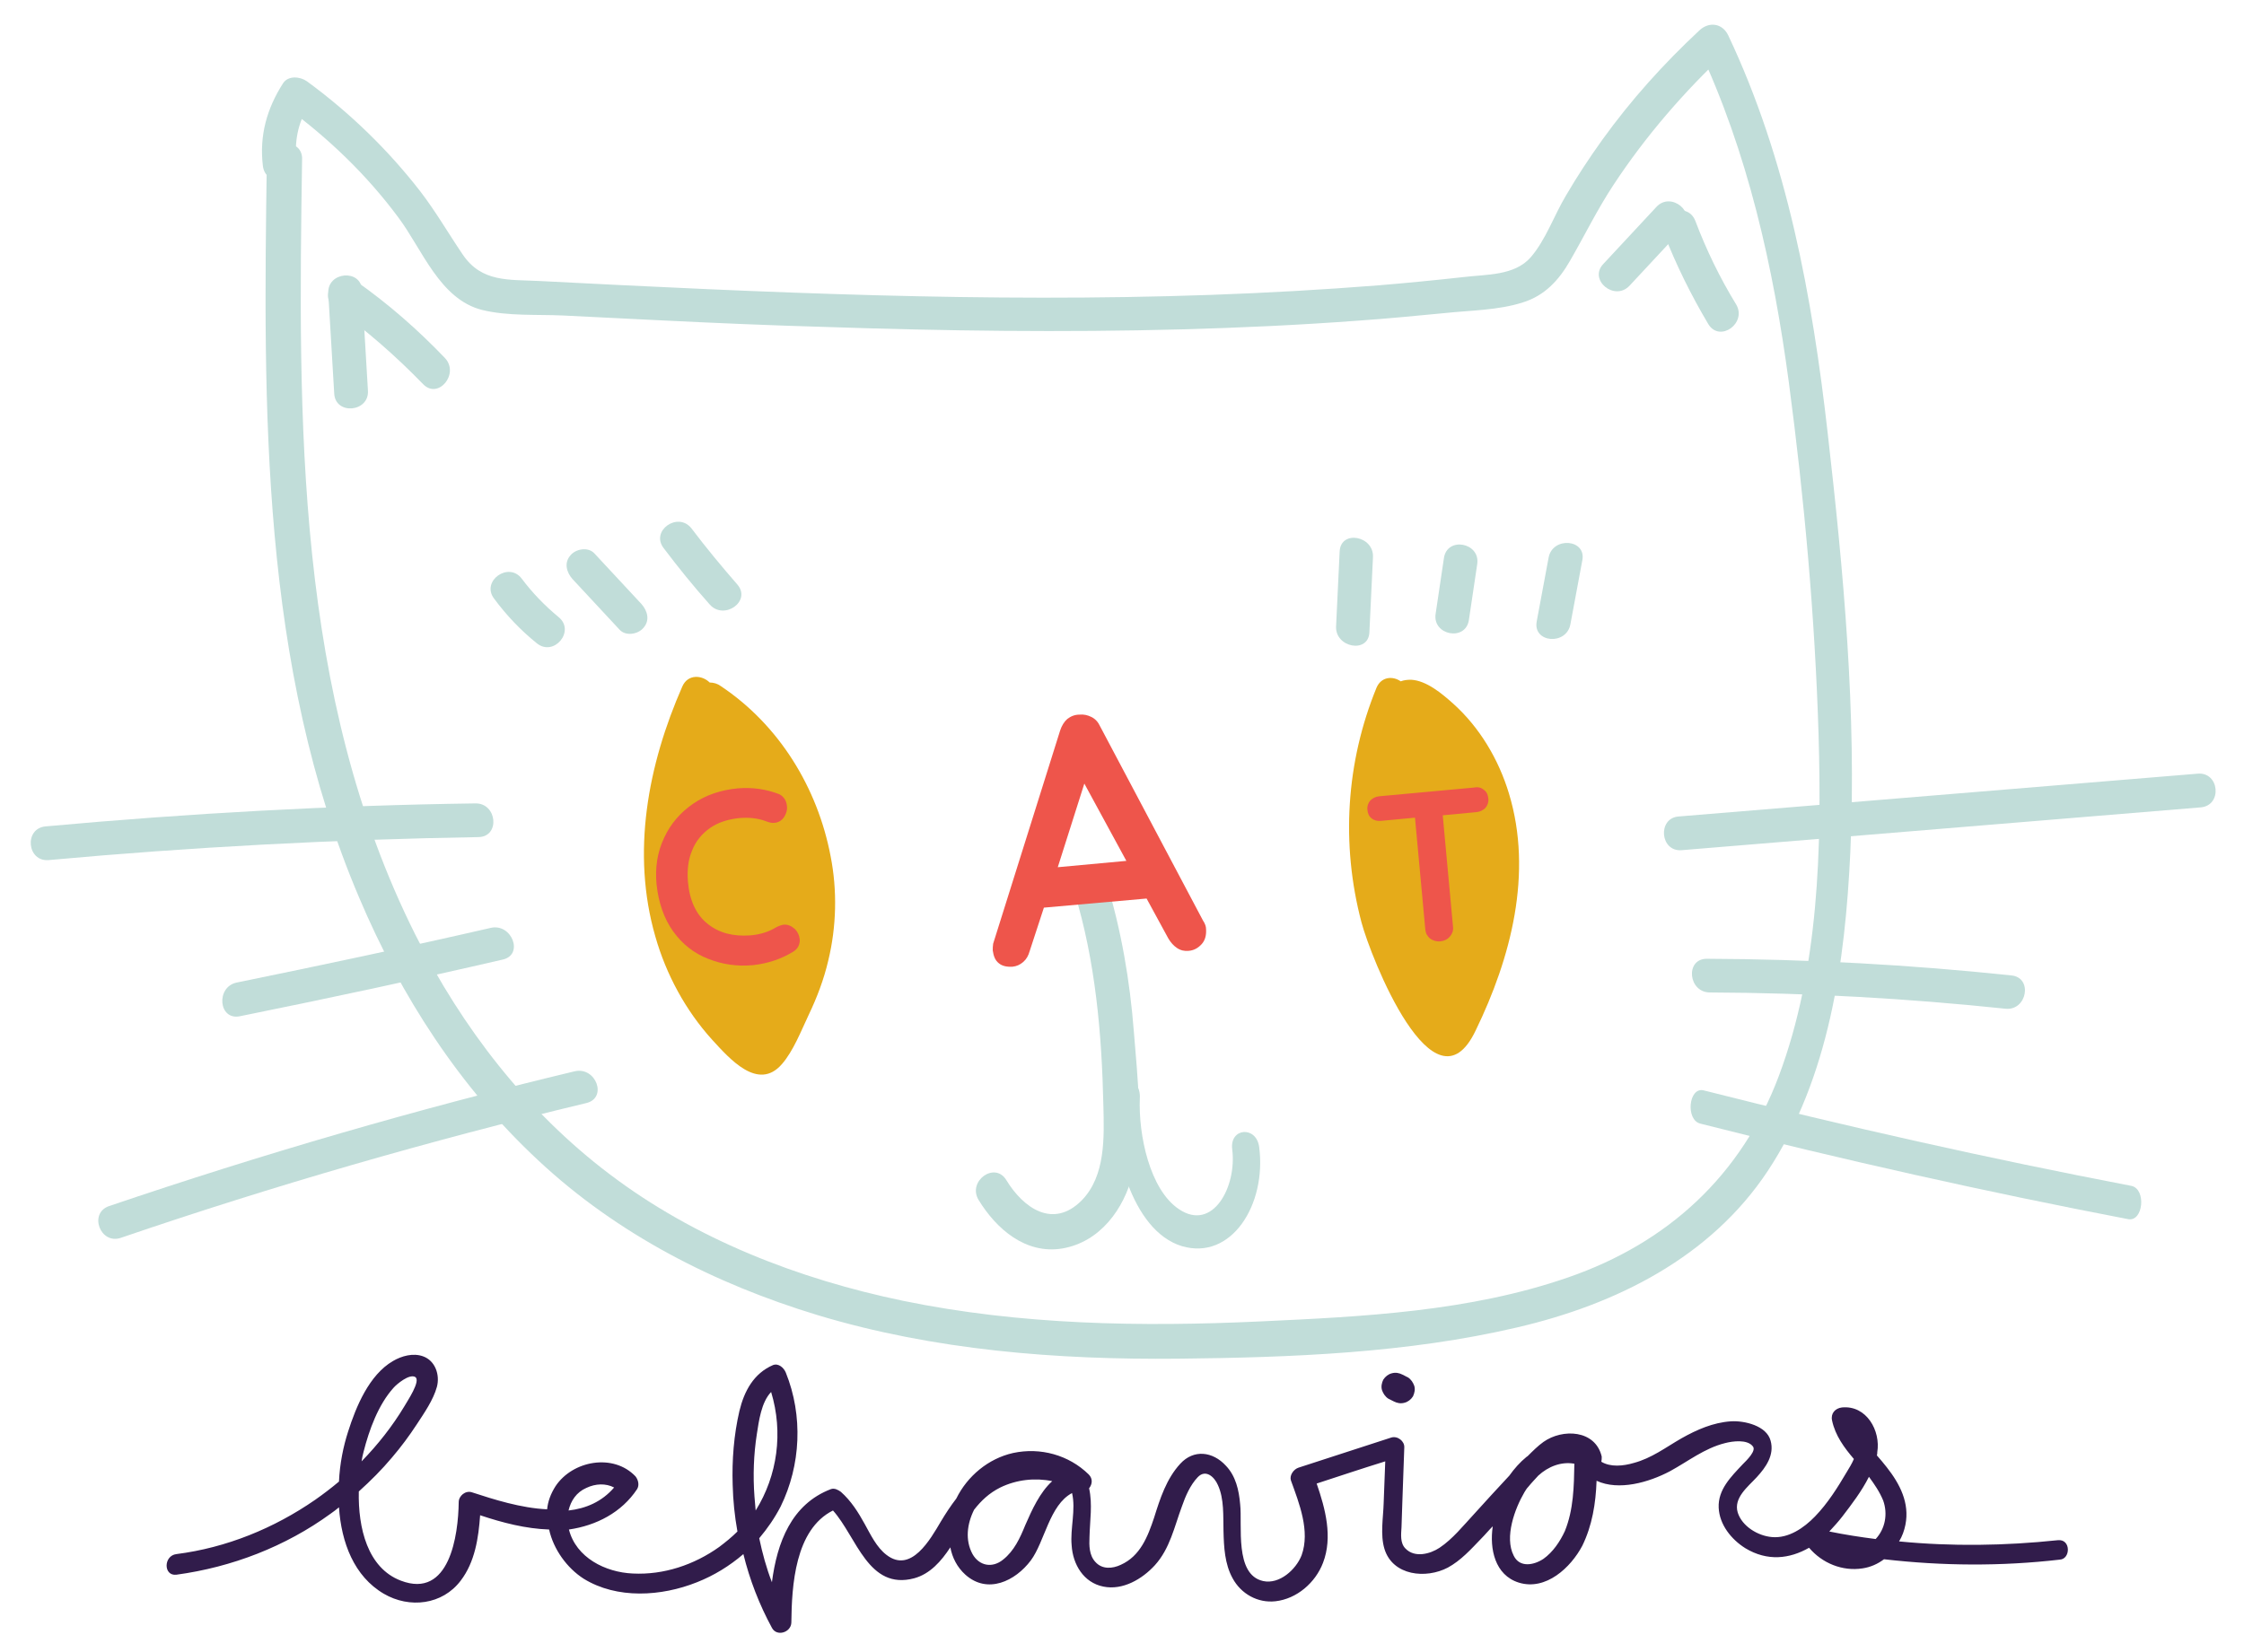
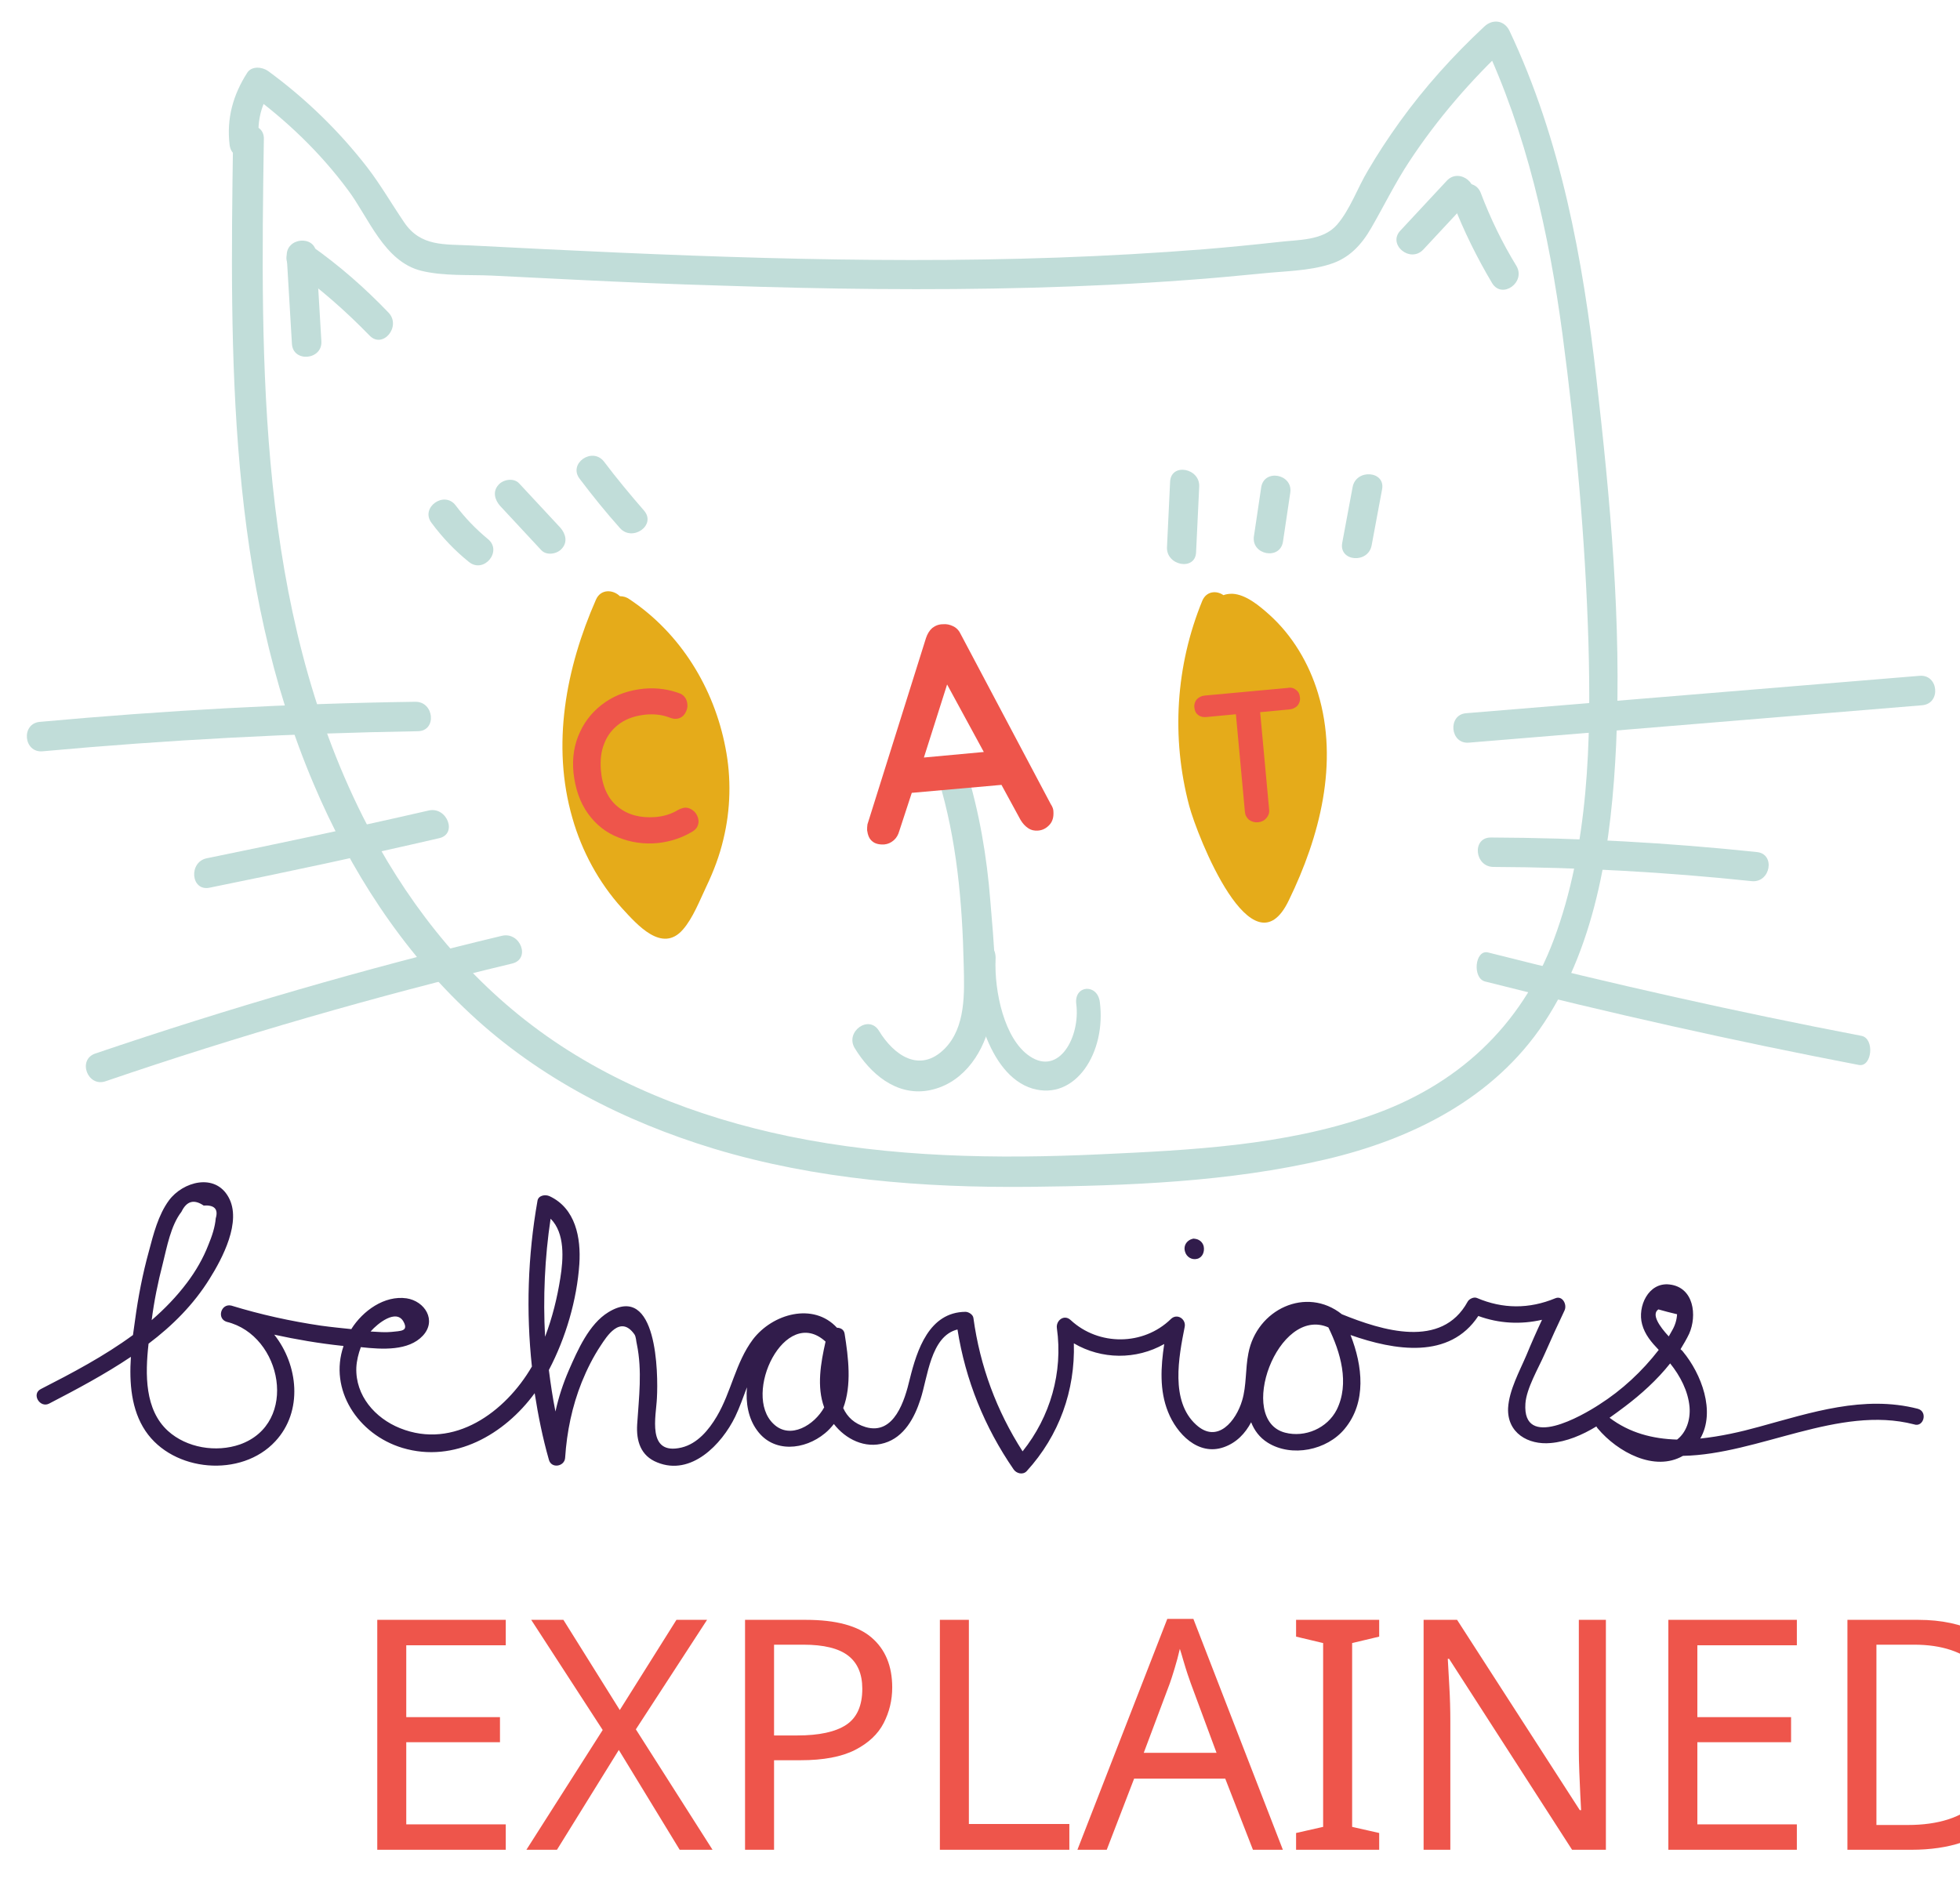
- <svg xmlns="http://www.w3.org/2000/svg" version="1.1" id="Layer_1" x="0px" y="0px" viewBox="0 0 566 416.7" style="enable-background:new 0 0 566 416.7;" xml:space="preserve">
+ <svg xmlns="http://www.w3.org/2000/svg" version="1.1" id="Layer_1" x="0px" y="0px" viewBox="0 0 566 543.5" style="enable-background:new 0 0 566 543.5;" xml:space="preserve">
  <style type="text/css">
	.st0{fill:#E5AB1A;}
	.st1{fill:#C1DDD9;}
	.st2{fill:#EE554B;}
	.st3{fill:#311C4B;}
+ 	.st4{fill:none;}
+ 	.st5{font-family:'FjallaOne-Regular';}
+ 	.st6{font-size:93px;}
</style>
  <path class="st0" d="M209.5,216c-3.3-17.3-13-33.1-27.7-42.9c-0.8-0.6-1.8-0.9-2.8-0.9c-1.9-1.9-5.5-2.2-6.9,1  c-8.7,19.8-12.9,42-6.8,63.1c2.7,9.5,7.6,18.6,14.3,26c4.4,4.8,11.6,13.1,17.6,6.2c2.9-3.3,4.9-8.5,6.8-12.5  c2.1-4.4,3.8-8.9,4.9-13.6C211,233.8,211.2,224.6,209.5,216z M191.9,196.3c0.1-0.3,0.2-0.6,0.3-0.9c0.5,0.8,1,1.7,1.5,2.5  C193.2,197.4,192.6,196.9,191.9,196.3z M180.9,183.2c0-0.1,0-0.1,0.1-0.2c0.1,0.1,0.1,0.1,0.2,0.2C181,183.3,181,183.2,180.9,183.2z  " />
  <path class="st1" d="M67.3,40.7c-0.9,62.4-1.6,127.3,23.3,185.8c10.5,24.8,25.4,47.9,45.2,66.3c19.9,18.6,44.4,31.1,70.4,39  c29.5,8.9,60.4,11.3,91.1,11c28.4-0.3,57.7-1.4,85.4-7.9c24.9-5.8,48.7-17.6,63.2-39.5c15.5-23.5,19.5-52.8,20.8-80.3  c1.6-35.2-1.7-70.8-5.7-105.8c-3.9-34.4-10.2-68.9-25.1-100.4c-1.5-3.1-4.9-3.5-7.3-1.2c-9,8.4-17.2,17.5-24.4,27.5  c-3.3,4.6-6.4,9.3-9.2,14.1c-3,5-5.1,11.2-8.9,15.6c-4.1,4.7-11.2,4.3-16.9,5c-7.2,0.8-14.4,1.5-21.6,2.1c-14,1.1-28.1,1.9-42.2,2.4  c-56.5,2-113-0.6-169.3-3.5c-7.8-0.4-14.6,0.4-19.4-6.7c-3.6-5.3-6.7-10.7-10.6-15.8c-8.2-10.6-17.9-20-28.7-27.9  c-1.7-1.2-4.7-1.5-6,0.5c-4.1,6.4-6,13.2-5.1,20.8c0.6,5.5,9.1,4.7,8.5-0.8c-0.6-5.2,0.3-10.1,3.2-14.6c-2,0.2-4,0.4-6,0.5  c10.8,7.9,20.5,17.2,28.5,28c6,8,10.4,20.6,21.1,23.3c6.5,1.6,13.8,1.1,20.4,1.4c8.1,0.4,16.1,0.8,24.2,1.2  c14.1,0.7,28.2,1.3,42.3,1.7c29.8,1,59.7,1.4,89.5,0.6c14.9-0.4,29.8-1.1,44.6-2.2c7.2-0.5,14.4-1.2,21.7-1.9  c6.5-0.7,13.6-0.7,19.8-2.7c5.5-1.7,9.1-5.6,11.9-10.5c3.7-6.4,6.9-13,11-19.2c8.1-12.3,17.8-23.5,28.6-33.6  c-2.4-0.4-4.9-0.8-7.3-1.2c12.6,26.7,19,55.6,22.9,84.7c3.9,29.4,6.6,59.3,7.5,89c0.8,28.4,0.1,58.9-10,85.9  c-9.4,25.1-28,42.2-53.2,50.9c-24.8,8.6-51.7,9.9-77.7,11.1c-30.1,1.4-60.4,0.9-90-5.2c-26.5-5.5-52.5-15.6-74.1-32  c-20.9-15.8-37.2-37-48.9-60.3c-30.4-60.6-29.6-130-28.6-196.1C75.9,34.5,67.4,35.3,67.3,40.7L67.3,40.7z" />
  <path class="st1" d="M417.8,52.2c-4.5,4.8-8.9,9.6-13.4,14.4c-3.8,4,2.8,9.5,6.6,5.5c4.5-4.8,8.9-9.6,13.4-14.4  C428.1,53.7,421.5,48.2,417.8,52.2L417.8,52.2z" />
  <path class="st1" d="M419.6,58.7c3.1,8,6.9,15.7,11.3,23.1c2.9,4.7,9.8-0.3,7-5c-4.1-6.7-7.5-13.7-10.3-21.1  C425.6,50.6,417.6,53.6,419.6,58.7L419.6,58.7z" />
  <path class="st1" d="M82.8,74c0.5,8.4,1,16.8,1.5,25.3c0.3,5.5,8.9,4.7,8.5-0.8c-0.5-8.4-1-16.8-1.5-25.3  C91.1,67.8,82.5,68.5,82.8,74L82.8,74z" />
  <path class="st1" d="M84.4,77.6c8,5.7,15.4,12.2,22.3,19.3c3.8,4,9.3-2.6,5.5-6.6C105.4,83.2,98,76.7,89.9,71  C85.4,67.9,79.9,74.4,84.4,77.6L84.4,77.6z" />
  <path class="st1" d="M337.9,139.1c-0.3,6.3-0.6,12.6-0.9,18.9c-0.3,5.4,8.2,7,8.4,1.5c0.3-6.3,0.6-12.6,0.9-18.9  C346.6,135.2,338.2,133.6,337.9,139.1L337.9,139.1z" />
  <path class="st1" d="M364.2,140.8c-0.7,4.7-1.4,9.4-2.1,14.1c-0.8,5.4,7.6,7,8.4,1.5c0.7-4.7,1.4-9.4,2.1-14.1  C373.4,136.9,365,135.3,364.2,140.8L364.2,140.8z" />
  <path class="st1" d="M390.6,140.7c-1,5.4-2,10.7-3,16.1c-1,5.4,7.5,6.1,8.5,0.7c1-5.4,2-10.7,3-16.1  C400.2,136,391.6,135.3,390.6,140.7L390.6,140.7z" />
  <path class="st1" d="M124.6,151c3.1,4.2,6.7,8,10.8,11.3c4.3,3.5,9.8-3.1,5.5-6.6c-3.5-2.9-6.6-6.1-9.3-9.7  C128.3,141.6,121.3,146.6,124.6,151L124.6,151z" />
  <path class="st1" d="M144.4,146.1c4,4.3,7.9,8.5,11.9,12.8c1.6,1.7,4.7,1.1,6-0.5c1.7-1.9,1-4.3-0.5-6c-4-4.3-7.9-8.5-11.9-12.8  c-1.6-1.7-4.7-1.1-6,0.5C142.2,142,142.9,144.4,144.4,146.1L144.4,146.1z" />
  <path class="st1" d="M167.4,138.3c3.7,4.9,7.5,9.6,11.6,14.2c3.6,4.1,10.6-0.8,7-5c-4-4.6-7.9-9.3-11.6-14.2  C171,129,164,133.9,167.4,138.3L167.4,138.3z" />
  <path class="st0" d="M380.6,200.2c-2.6-8.6-7.4-16.7-14.1-22.7c-2.8-2.5-6.7-5.8-10.6-6c-1,0-1.8,0.1-2.6,0.4  c-2-1.4-4.9-1.2-6.1,1.6c-7.7,18.8-9,39.5-3.8,59.2c2.3,8.7,18.3,49.4,28.8,27.3C381.1,241.7,386.7,220.3,380.6,200.2z" />
  <path class="st1" d="M271,225.1c5.3,17.4,6.9,35.6,7.3,53.7c0.2,8.1,0.6,17.9-5.5,24.1c-7.2,7.2-14.7,1.9-19-5.2  c-2.9-4.7-9.8,0.3-7,5c4.5,7.4,11.9,13.8,21.1,12.3c9.5-1.6,15.6-9.9,17.8-18.8c2.8-11.3,1.2-24.4,0.3-35.8c-1-13-3.2-25.8-7-38.2  C277.5,216.8,269.4,219.8,271,225.1L271,225.1z" />
  <path class="st1" d="M280.8,275.3c-0.6,13.9,4.5,35.2,17.3,39.1c12.5,3.7,21.4-10.5,19.5-25c-0.7-5.4-7.5-4.9-6.8,0.6  c1.2,9.4-4.9,20.8-13.4,15.1c-7.4-4.9-10.3-18.8-9.9-28.1C287.8,271.5,281,269.8,280.8,275.3L280.8,275.3z" />
  <path class="st1" d="M424.2,214.5c43.6-3.6,87.2-7.2,130.9-10.8c5.5-0.5,4.7-9-0.8-8.5c-43.6,3.6-87.2,7.2-130.9,10.8  C418,206.4,418.7,215,424.2,214.5L424.2,214.5z" />
  <path class="st1" d="M431.3,250.4c24.9,0.1,49.8,1.5,74.5,4.1c5.5,0.6,7-7.9,1.5-8.4c-25.5-2.7-51.2-4.1-76.8-4.2  C425,241.9,425.8,250.4,431.3,250.4L431.3,250.4z" />
  <path class="st1" d="M428.9,283.5c35.9,9.1,71.9,17.2,107.9,24.1c3.8,0.7,4.6-7.6,0.8-8.4c-36-6.9-72-15-107.9-24.1  C425.9,274.2,425.1,282.6,428.9,283.5L428.9,283.5z" />
  <path class="st1" d="M119.9,202.7c-36.2,0.5-72.3,2.5-108.4,5.8c-5.5,0.5-4.7,9,0.8,8.5c36-3.3,72.2-5.2,108.4-5.8  C126.2,211.1,125.4,202.6,119.9,202.7L119.9,202.7z" />
  <path class="st1" d="M123.8,234.1c-21.3,4.9-42.6,9.4-64.1,13.8c-5.3,1.1-4.6,9.6,0.8,8.5c22.2-4.5,44.3-9.2,66.3-14.3  C132.2,240.9,129.1,232.9,123.8,234.1L123.8,234.1z" />
  <path class="st1" d="M144.9,270.3c-39.7,9.5-78.8,20.9-117.4,34c-5.2,1.8-2.2,9.8,3,8c38.6-13.2,77.8-24.5,117.4-34  C153.3,277,150.3,269,144.9,270.3L144.9,270.3z" />
  <g>
    <path class="st2" d="M304.2,234.4c0.1,1.5-0.2,2.8-1.1,3.8s-2,1.6-3.3,1.7c-1,0.1-2-0.1-2.9-0.7c-0.9-0.6-1.6-1.4-2.2-2.4   l-5.5-10.1l-25.9,2.3l-3.6,11c-0.3,1.1-0.8,2-1.6,2.7c-0.8,0.7-1.7,1.1-2.7,1.2c-1.5,0.1-2.7-0.2-3.5-0.9c-0.9-0.7-1.3-1.8-1.5-3.2   c0-0.5,0-1.1,0.1-1.7l16.9-53.8c0.4-1.2,1-2.2,1.8-2.9c0.9-0.7,1.9-1.1,3.1-1.1c1-0.1,2,0.1,3,0.6s1.7,1.3,2.2,2.4l25.9,48.9   C304,233.1,304.2,233.8,304.2,234.4z M266.8,218.8l17.3-1.6l-10.6-19.5L266.8,218.8z" />
  </g>
  <g>
    <path class="st2" d="M374.3,199.3c0.7,0.5,1,1.2,1.1,2.2c0.1,0.9-0.2,1.7-0.7,2.3c-0.6,0.6-1.3,1-2.3,1.1l-8.5,0.8l2.6,28.2   c0.1,0.9-0.2,1.7-0.8,2.4c-0.6,0.7-1.4,1.1-2.4,1.2c-1,0.1-1.9-0.2-2.6-0.7c-0.7-0.6-1.1-1.3-1.2-2.3l-2.6-28.2l-8.5,0.8   c-1,0.1-1.8-0.1-2.4-0.6c-0.7-0.5-1-1.2-1.1-2.2c-0.1-0.9,0.2-1.7,0.7-2.3c0.6-0.6,1.3-1,2.3-1.1l23.9-2.2   C372.8,198.5,373.6,198.7,374.3,199.3z" />
  </g>
-   <path class="st3" d="M519,388.6c-13.3,1.4-26.7,1.6-40,0.3c0.8-1.3,1.3-2.7,1.6-4.2c1.1-5.5-1.4-10.3-4.7-14.5c-0.8-1-1.6-2-2.5-3  c0.1-0.3,0.1-0.5,0.1-0.8c0.9-5.4-2.7-11.9-8.9-11.3c-1.7,0.2-2.9,1.5-2.5,3.3c0.8,3.8,3.1,6.9,5.5,9.7c-0.5,1.2-1.2,2.3-1.8,3.3  c-2.3,3.9-4.8,7.9-8,11.2c-2.8,2.9-6.7,5.6-10.9,5.2c-3.5-0.3-7.5-2.7-8.6-6.2c-1.1-3.7,2.6-6.5,4.8-8.9c2.3-2.5,4.5-5.6,3.5-9.2  c-1-3.8-6.6-5.1-10-4.9c-4.5,0.3-8.6,2.1-12.5,4.3c-4,2.3-7.5,5-12,6.2c-2.7,0.8-5.9,1.1-8.2-0.3c0.1-0.4,0.1-0.8,0.1-1.3  c-1.6-6.8-9.9-7.1-14.7-3.7c-1.4,1-2.7,2.3-4,3.6c-0.1,0.1-0.2,0.1-0.3,0.2c-1.6,1.3-3.1,3-4.3,4.7c-3,3.2-6,6.5-8.9,9.7  c-2.7,2.9-5.4,6.3-8.7,8.5c-2.4,1.6-6.3,2.6-8.6,0.2c-1.4-1.4-1.1-3.6-1-5.4c0.1-2,0.1-4,0.2-6c0.2-4.7,0.3-9.5,0.5-14.1  c0.1-1.6-1.7-3-3.3-2.5c-7.8,2.5-15.6,5.1-23.4,7.6c-1.2,0.4-2.3,1.9-1.9,3.2c2.1,5.8,4.9,12.8,2.7,18.9c-1.4,3.6-5.6,7.4-9.7,6.5  c-7.3-1.6-5.2-14.1-5.8-19.4c-0.3-3.5-1.1-7.1-3.6-9.7c-3.3-3.6-8.1-4.2-11.5-0.5c-3.5,3.8-5.1,8.8-6.6,13.6  c-1.6,4.8-3.5,9.7-8.4,11.9c-2.1,1-4.7,1.2-6.4-0.7c-1.6-1.7-1.6-4.2-1.5-6.3c0.1-4.2,0.8-8.3-0.1-12.3c0.8-1,1-2.4-0.1-3.5  c-5-4.9-12.2-6.9-19.1-5.4c-6.2,1.4-11.5,5.8-14.3,11.5c-1.4,1.8-2.7,3.8-3.9,5.8c-2.6,4.4-7.5,13.2-13.7,8.4  c-2.5-1.9-4-5.1-5.5-7.8c-1.6-2.9-3.4-5.8-6-8.1c-0.7-0.5-1.6-1-2.5-0.7c-10,3.8-13.6,13.5-14.9,23.5c-1.4-3.6-2.4-7.3-3.2-11.1  c2.1-2.5,3.9-5.1,5.4-8c5.1-10.4,5.7-22.9,1.3-33.8c-0.5-1.2-1.8-2.4-3.2-1.9c-4.9,2.1-7.3,6.6-8.5,11.6c-1.4,6-1.9,12.4-1.7,18.6  c0.1,4,0.5,7.9,1.2,11.8c-1.4,1.4-3,2.7-4.6,3.9c-6.3,4.5-14,7.1-21.8,6.7c-6.9-0.3-14.3-4-16.1-11.1c6.9-1,13.3-4.3,17.2-10.2  c0.6-1,0.3-2.3-0.4-3.2c-5.6-5.9-15.9-4-20.2,2.5c-1.2,1.9-1.9,3.8-2.1,5.8c-6.6-0.3-13.5-2.5-19-4.3c-1.6-0.5-3.3,0.9-3.3,2.5  c-0.1,8.3-2.3,24.5-14.6,19.8c-8.4-3.2-10.8-13.3-10.6-22.5c3-2.7,5.8-5.5,8.4-8.6c2.3-2.7,4.3-5.4,6.2-8.3c1.9-2.9,4.2-6.2,5.1-9.5  c0.8-3-0.4-6.6-3.5-7.7c-2.5-0.9-5.4-0.1-7.6,1.2c-6,3.5-9.3,11.5-11.3,17.8c-1.2,3.7-2.1,8.1-2.3,12.6c-1.9,1.6-4,3.2-6,4.6  c-10.4,7.2-22.4,12.1-35,13.7c-3.3,0.4-3.3,5.6,0,5.2c14-1.9,27.5-7.1,38.9-15.4c0.7-0.5,1.4-1,2.1-1.6c0.6,8.9,3.8,17.4,11.3,21.8  c6.5,3.8,14.8,2.8,19.4-3.3c3.6-4.7,4.5-10.8,4.9-16.5c5.7,1.9,11.5,3.4,17.4,3.6c1.1,5,4.5,9.7,8.7,12.4c8.4,5.2,19.6,4.5,28.6,0.9  c4.3-1.7,8.2-4.1,11.7-7.1c1.6,6.5,4,12.7,7.2,18.6c1.2,2.3,4.8,1.2,4.9-1.3c0.1-9.3,0.9-23.5,10.5-28.3c6,6.7,8.9,20.2,20.5,17.1  c4-1.1,6.8-4.3,9.1-7.8c0.5,2.6,1.7,5,3.8,6.9c5.6,5,12.6,1.6,16.5-3.6c3.5-4.7,4.7-14,10.4-17c1,4.2-0.5,9-0.1,13.2  c0.3,4.8,3,9.4,8,10.4c4.9,1,9.8-1.9,13-5.4c3.8-4.2,4.9-9.7,6.8-14.8c0.9-2.6,2.1-5.4,4-7.4c2-2.1,4.2-0.1,5.1,2  c1.6,3.5,1.3,7.8,1.4,11.6c0.1,4,0.3,8.3,2.3,11.9c2.1,3.9,6.3,6.3,10.8,5.8c5.4-0.6,10.1-4.7,12-9.7c2.5-6.5,0.6-13.6-1.6-20  c5.8-1.9,11.5-3.8,17.3-5.6c-0.1,3.5-0.3,7-0.4,10.5c-0.1,3.7-0.9,8,0.2,11.6c2.1,6.8,10.5,7.6,16,4.7c3.3-1.8,5.8-4.6,8.4-7.3  c1-1,1.9-2.1,2.9-3.1c0,0.1,0,0.1,0,0.1c-0.8,5.5,0.5,12.2,6.6,14.1c6.8,2.1,13.1-3.8,16-9.3c2.5-5.1,3.4-10.7,3.6-16.4  c5.6,2.6,13.2,0.4,18.5-2.4c4.6-2.5,8.7-5.8,13.9-7.1c1.9-0.5,5.6-1,7,0.8c1,1.1-1.6,3.6-2.5,4.5c-3,3.2-6.3,6.4-6.1,11  c0.2,4.3,3.2,8,6.7,10.2c5.6,3.4,11.2,2.7,16.1-0.1c3.3,3.9,8.4,6,13.5,5.2c2-0.3,3.8-1.1,5.4-2.3c14.7,1.7,29.6,1.8,44.3,0.1  C522.3,393.4,522.4,388.2,519,388.6z M99.3,350.1c0.8-0.9,3.9-3.5,5.4-2.7c1.6,0.9-2.1,6.3-2.7,7.4c-3,5-6.7,9.7-10.8,13.9  c0.1-0.8,0.3-1.6,0.5-2.4C93.1,360.8,95.4,354.4,99.3,350.1z M147.9,375.4c2.3-1.1,4.9-1.2,7-0.1c-3.1,3.6-7.1,5.3-11.5,5.8  C144,378.6,145.4,376.5,147.9,375.4z M190.9,361.8c0.5-3.2,1.1-8,3.6-10.6c3.1,10.2,1.6,21.1-3.9,29.9c-0.1-1.2-0.2-2.3-0.3-3.5  C189.9,372.3,190.1,366.9,190.9,361.8z M258.6,384.8c-1.3,3.2-2.8,6.5-5.6,8.7c-2.7,2.2-6,1.6-7.7-1.4c-1.9-3.5-1.4-7.6,0.4-11.2  c1.8-2.3,3.8-4.2,6.6-5.6c4.1-2,8.8-2.5,13.1-1.6C262.3,376.5,260.3,380.9,258.6,384.8z M389.3,393.3c-2.4,1.6-6,2.3-7.5-0.8  c-2.4-4.7,0.3-11.9,2.7-16c0.3-0.5,0.6-1,1-1.4c0.8-1,1.7-1.9,2.5-2.8c2.5-2.3,5.8-3.6,9.1-3c-0.1,5.7-0.2,11.6-2.4,17  C393.5,388.9,391.7,391.6,389.3,393.3z M464.7,382.6c2.3-3,4.9-6.4,6.7-10c1.4,1.9,2.7,3.8,3.6,6c1.2,3.4,0.5,7.1-1.9,9.7  c-3.9-0.5-7.8-1.1-11.7-1.9C462.6,385.1,463.7,383.9,464.7,382.6z" />
-   <path class="st3" d="M356.7,349.6c-0.3-0.8-0.8-1.6-1.6-2.1c-0.5-0.2-0.9-0.5-1.4-0.7c-0.8-0.4-1.7-0.6-2.7-0.3  c-0.8,0.2-1.6,0.8-2.1,1.6c-0.4,0.8-0.6,1.8-0.3,2.7c0.3,0.8,0.8,1.6,1.6,2.1c0.5,0.2,0.9,0.5,1.4,0.7c0.8,0.4,1.7,0.6,2.7,0.3  c0.8-0.2,1.6-0.8,2.1-1.6C356.8,351.4,357,350.5,356.7,349.6z" />
  <path class="st0" d="M199.9,199.8c-3.9-6.2-8.1-12.2-11.1-18.9c-1.3-3-5.6-3.7-8.2-2.2c-3,1.8-3.5,5.2-2.2,8.2  c3,6.7,7.2,12.7,11.1,18.9C193.7,212.3,204.1,206.3,199.9,199.8z" />
  <g>
    <path class="st2" d="M198.5,203.5c0.1,0.9-0.2,1.8-0.7,2.6c-0.6,0.9-1.4,1.4-2.4,1.5c-0.7,0.1-1.4-0.1-2.2-0.4   c-2.1-0.8-4.4-1-6.7-0.8c-2.9,0.3-5.4,1.1-7.4,2.5s-3.6,3.3-4.5,5.6c-1,2.3-1.3,4.9-1.1,7.8c0.4,4.9,2.1,8.5,5,10.8   s6.4,3.2,10.7,2.9c2.5-0.2,4.7-0.9,6.5-2c0.7-0.4,1.4-0.6,1.9-0.7c1.1-0.1,2,0.3,2.9,1.1c0.7,0.7,1.1,1.6,1.2,2.5   c0.1,0.7-0.1,1.3-0.3,1.8c-0.3,0.6-0.7,1-1.3,1.4c-3.1,1.9-6.5,3-10.1,3.4c-4.1,0.4-7.9-0.2-11.4-1.6c-3.6-1.4-6.5-3.7-8.8-6.9   s-3.7-7.2-4.2-11.9c-0.4-4.2,0.2-8.1,1.9-11.7c1.6-3.5,4.1-6.4,7.3-8.6c3.2-2.2,7-3.5,11.3-3.9c3.7-0.3,7.2,0.2,10.5,1.5   C197.7,201,198.4,202,198.5,203.5z" />
  </g>
+   <path class="st3" d="M553.8,406.9c-15.6-4-30.8,1.1-45.8,5.2c-5.4,1.5-11.2,2.8-17,3.4c4.5-7.8,0.3-18.7-5-25.1  c-0.1-0.2-0.4-0.4-0.7-0.7c0.9-1.5,1.8-3,2.5-4.5c2.3-5.2,1.4-13.4-5.7-14.2c-6.1-0.7-9.3,6.4-7.9,11.5c0.8,3,2.7,5.2,4.8,7.4  c-4.8,6.2-10.6,11.6-17.2,15.8c-4.9,3.2-22.2,13.2-21.3-0.3c0.3-4.4,3.8-10.3,5.5-14.2c1.9-4.3,3.8-8.5,5.8-12.7  c0.8-1.7-0.6-4.4-2.7-3.5c-7.5,3.1-15.1,3.1-22.6-0.1c-0.9-0.4-2.3,0.3-2.7,1.1c-7.5,13.7-24.7,8.3-36.3,3.6  c-10.3-8.2-24.6-1.4-27,11.3c-0.9,4.5-0.5,9.3-1.8,13.6c-1.7,5.8-7.1,12.7-13.3,7c-7.5-6.8-5-19.6-3.3-28.2c0.5-2.3-2.2-4.1-4-2.3  c-7.9,7.7-20.8,7.8-28.9,0.3c-1.9-1.8-4.3,0.1-4,2.3c1.8,12.8-1.9,25.6-9.9,35.6c-7.5-11.7-12.3-24.6-14.2-38.5  c-0.1-1-1.4-1.8-2.3-1.8c-10.5,0.1-14,11-16.1,19.5c-1.4,5.9-4.4,16.2-12.7,13.8c-3.3-1-5.3-2.9-6.5-5.5c2.5-6.6,1.5-14.6,0.4-21.5  c-0.2-1.2-1.2-1.7-2.2-1.7c-6.8-7.4-18.6-4.1-24.3,3.4c-5,6.7-6.2,15.1-10.4,22.2c-2.3,3.9-5.6,7.9-10.2,9  c-10.2,2.4-7.3-9.2-7.1-14.3c0.4-7.1,0.1-33.4-14-24.8c-5.6,3.4-8.9,11-11.4,16.7c-1.7,3.9-3,7.9-3.9,12c-0.8-4-1.4-8-1.9-12  c4.9-9.3,8.1-20.3,8.8-30.6c0.5-7.6-1.1-16.1-8.6-19.6c-1.3-0.6-3.3-0.2-3.5,1.4c-2.8,15.9-3.3,31.9-1.6,47.8  c-7.6,13.1-22.5,24.1-38.1,17.8c-7.2-2.9-12.9-9.4-12.6-17.5c0.1-2,0.6-4,1.3-5.9c6.3,0.7,13.8,1.1,17.9-3.3  c4.1-4.4,0.6-10-4.7-10.8c-6.4-0.9-12.6,3.6-15.9,8.8c0,0,0,0.1,0,0.1c-2.9-0.3-5.9-0.6-8.8-1c-8.8-1.3-17.4-3.2-25.9-5.8  c-3-0.7-4.3,3.8-1.3,4.7c16,3.9,20.9,29.3,3.8,35.4c-6.9,2.4-15.4,1-20.8-3.9c-6.7-6.1-6.6-16.3-5.6-25.2c6.9-5.2,13-11.3,17.6-18.7  c3.7-5.9,9.4-16.6,5.5-23.6c-3.9-7.1-13.2-4.5-17.2,0.9c-3.1,4.2-4.5,9.8-5.8,14.7c-1.8,6.5-3.1,13.2-4,19.9  c-0.2,1.4-0.4,2.8-0.6,4.3c-8.3,6.1-17.6,11-26.6,15.6c-2.8,1.4-0.3,5.6,2.4,4.2c7.9-4.1,16-8.4,23.6-13.5  c-0.5,7.5,0.1,15.3,4.2,21.4c8,11.9,27.7,13.6,37.5,3c8.1-8.7,6.6-22.1-0.3-30.8c6.4,1.4,12.9,2.5,19.4,3.2c0.2,0,0.4,0,0.6,0.1  c-4.3,12.5,4.1,25.5,17,29.4c15,4.5,29.5-3.9,38.2-15.8c1,6.4,2.3,12.9,4.1,19.2c0.7,2.7,4.6,2,4.7-0.6c0.5-7.5,2-14.8,4.8-21.8  c1.5-3.7,3.3-7.3,5.5-10.6c1.6-2.4,5.6-9,9.7-3.2c0.5,0.7,0.5,2.1,0.7,2.8c1.6,7.8,0.6,15.4,0.1,23.2c-0.3,4.8,1,9.1,5.8,11  c9.8,4,18.6-5.2,22.5-13.2c1.3-2.7,2.3-5.6,3.4-8.5c-0.4,4.5,0.4,9,2.9,12.4c4.8,6.7,13.8,5.7,19.6,0.9c1-0.8,1.9-1.8,2.6-2.7  c3.4,4.4,9,7.2,14.6,5.5c5.7-1.7,8.7-7.3,10.4-12.6c2.1-6.3,2.9-18.3,10.7-20.2c2.3,14.6,7.8,28.2,16.2,40.4  c0.8,1.2,2.7,1.7,3.8,0.5c9.4-10.3,14-23.3,13.6-36.9c8,4.7,18,4.8,26.1,0.2c-1,6.6-1.4,13.4,1.1,19.6c2.5,6.3,8.7,12.8,16.1,10.2  c3.7-1.3,6.2-4,7.9-7.2c0.9,2.3,2.4,4.4,4.8,5.9c6.9,4.3,17.1,2.2,22.2-4c6.4-7.7,5.2-18.2,1.7-27.1c12.8,4.5,28.6,7.1,36.9-5.5  c6,2.2,12.3,2.5,18.4,1.1c-1.6,3.4-3.1,6.8-4.5,10.2c-2,4.7-5,10.1-5.3,15.3c-0.3,7.2,5.8,10.7,12.3,10.1c4.6-0.4,9.1-2.3,13.2-4.8  c0.1,0.2,0.2,0.4,0.4,0.6c5.7,6.8,16.4,12.6,24.6,7.9c21.8-0.4,45-14.7,66.7-9.1C555.5,412.4,556.8,407.7,553.8,406.9z M47,365  c1.2-4.8,2.3-11,5.4-15c1.5-3.1,3.6-3.7,6.4-1.8c3.1-0.2,4.3,1,3.5,3.7c-0.2,2.5-1.1,5.2-2.1,7.6c-1.5,3.9-3.7,7.7-6.2,11  c-3,4-6.5,7.6-10.2,10.8C44.5,375.8,45.6,370.4,47,365z M116.5,381.7c1.6,2.9-0.9,2.7-3.4,3c-1.9,0.2-3.9,0-5.8-0.1  c-0.1,0-0.2,0-0.3,0C109.1,382.2,114.4,378,116.5,381.7z M161.8,369.2c-0.9,5.7-2.3,11.4-4.4,16.9c-0.6-11.3-0.1-22.8,1.6-34.1  C163.2,356.2,162.7,363.6,161.8,369.2z M223.4,411.3c-9.2-8.6,3.3-34.5,15-23.8c-1.4,6.2-2.6,13-0.4,19  C235.2,411.6,228.2,415.9,223.4,411.3z M386,407.2c-2.7,5.3-9.1,8.1-14.9,6.6c-14.2-3.7-2.1-36.8,12.5-30.4  C387.1,390.5,389.8,399.6,386,407.2z M478.9,378.2c1.8,0.5,3.6,1,5.4,1.4c-0.1,1.7-0.6,3.3-1.5,4.8c-0.3,0.5-0.6,1.1-0.9,1.6  C479.2,383.1,476.8,379.6,478.9,378.2z M482.3,393.8c2.9,3.6,5.2,8,5.6,12.6c0.3,3.8-1,7.4-3.6,9.4c-7-0.2-13.7-1.9-19.5-6.3  c1.6-1.1,3-2.2,4.5-3.3C473.8,402.8,478.5,398.6,482.3,393.8z" />
+   <path class="st3" d="M347.6,360c-0.3-1.3-1.4-2.1-2.6-2.2c-0.3-0.1-0.6,0-0.9,0.1c-0.3,0.1-0.5,0.2-0.8,0.4c-1,0.7-1.5,1.9-1.1,3.2  c0.4,1.5,1.9,2.5,3.5,2.1C347.3,363.2,347.9,361.5,347.6,360z" />
+   <rect y="451.7" class="st4" width="566" height="91.8" />
+   <text transform="matrix(1 0 0 1 99.9287 534.2754)" class="st2 st5 st6">EXPLAINED </text>
</svg>
